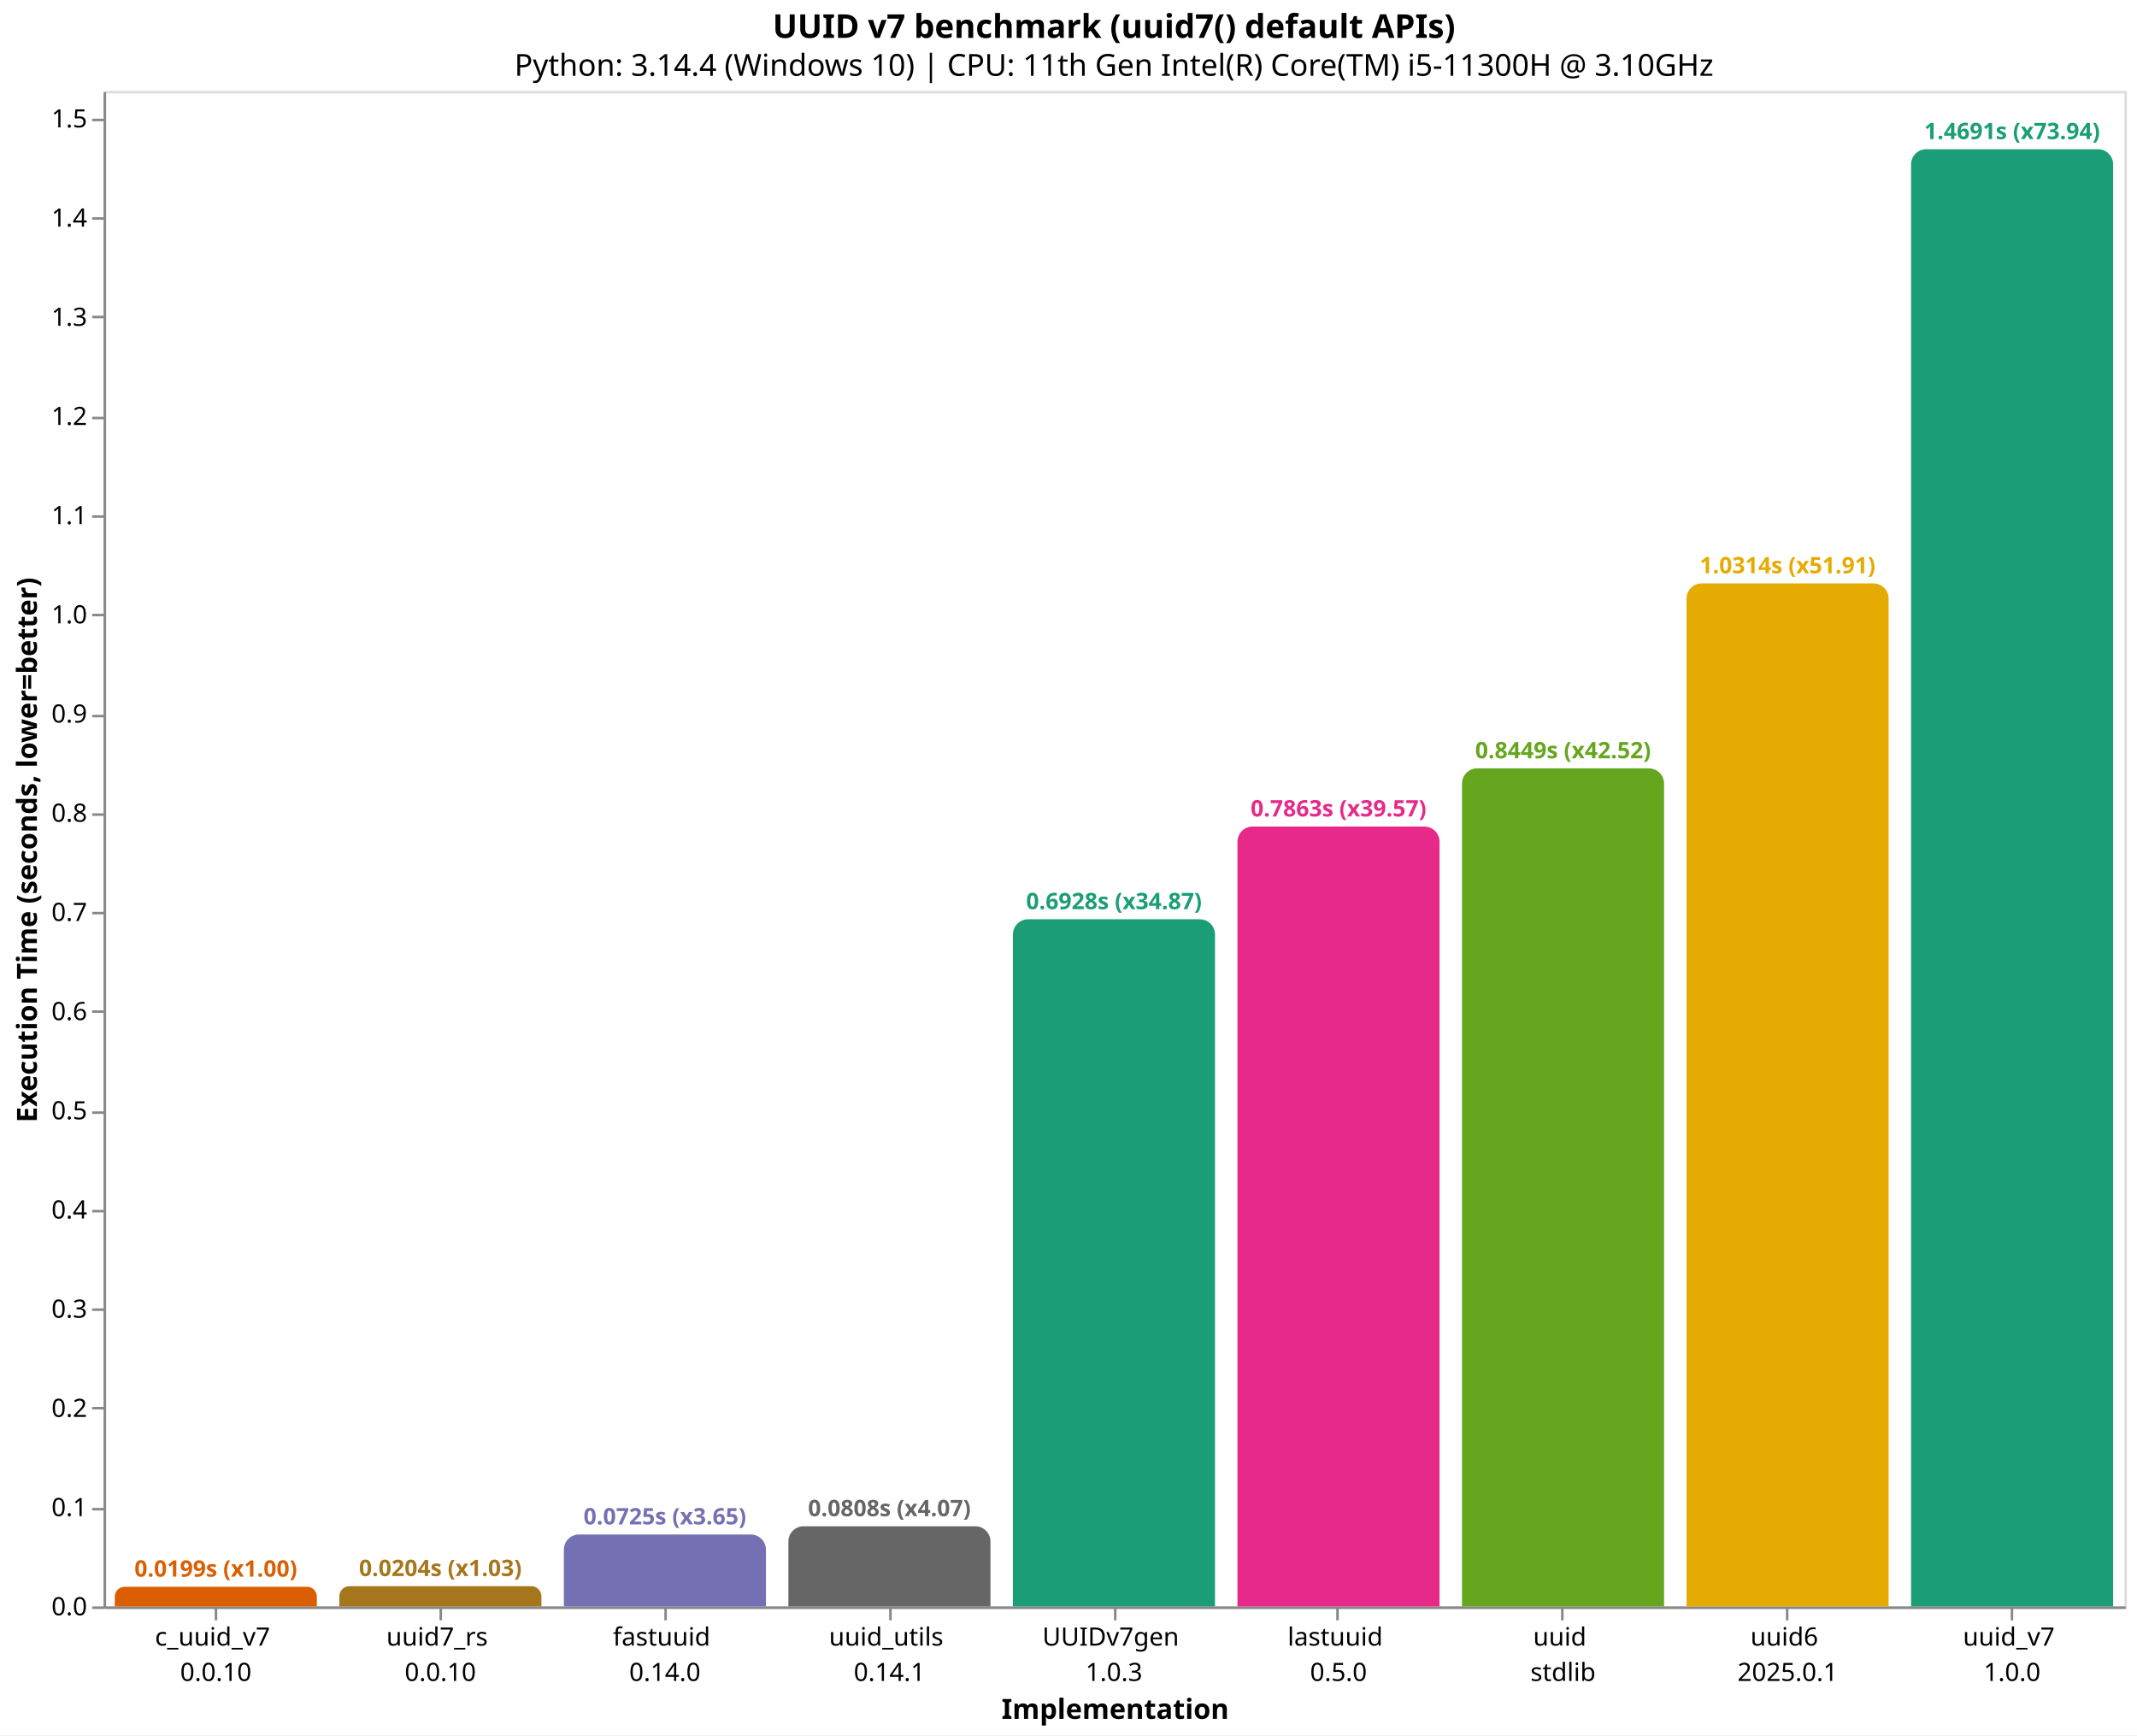
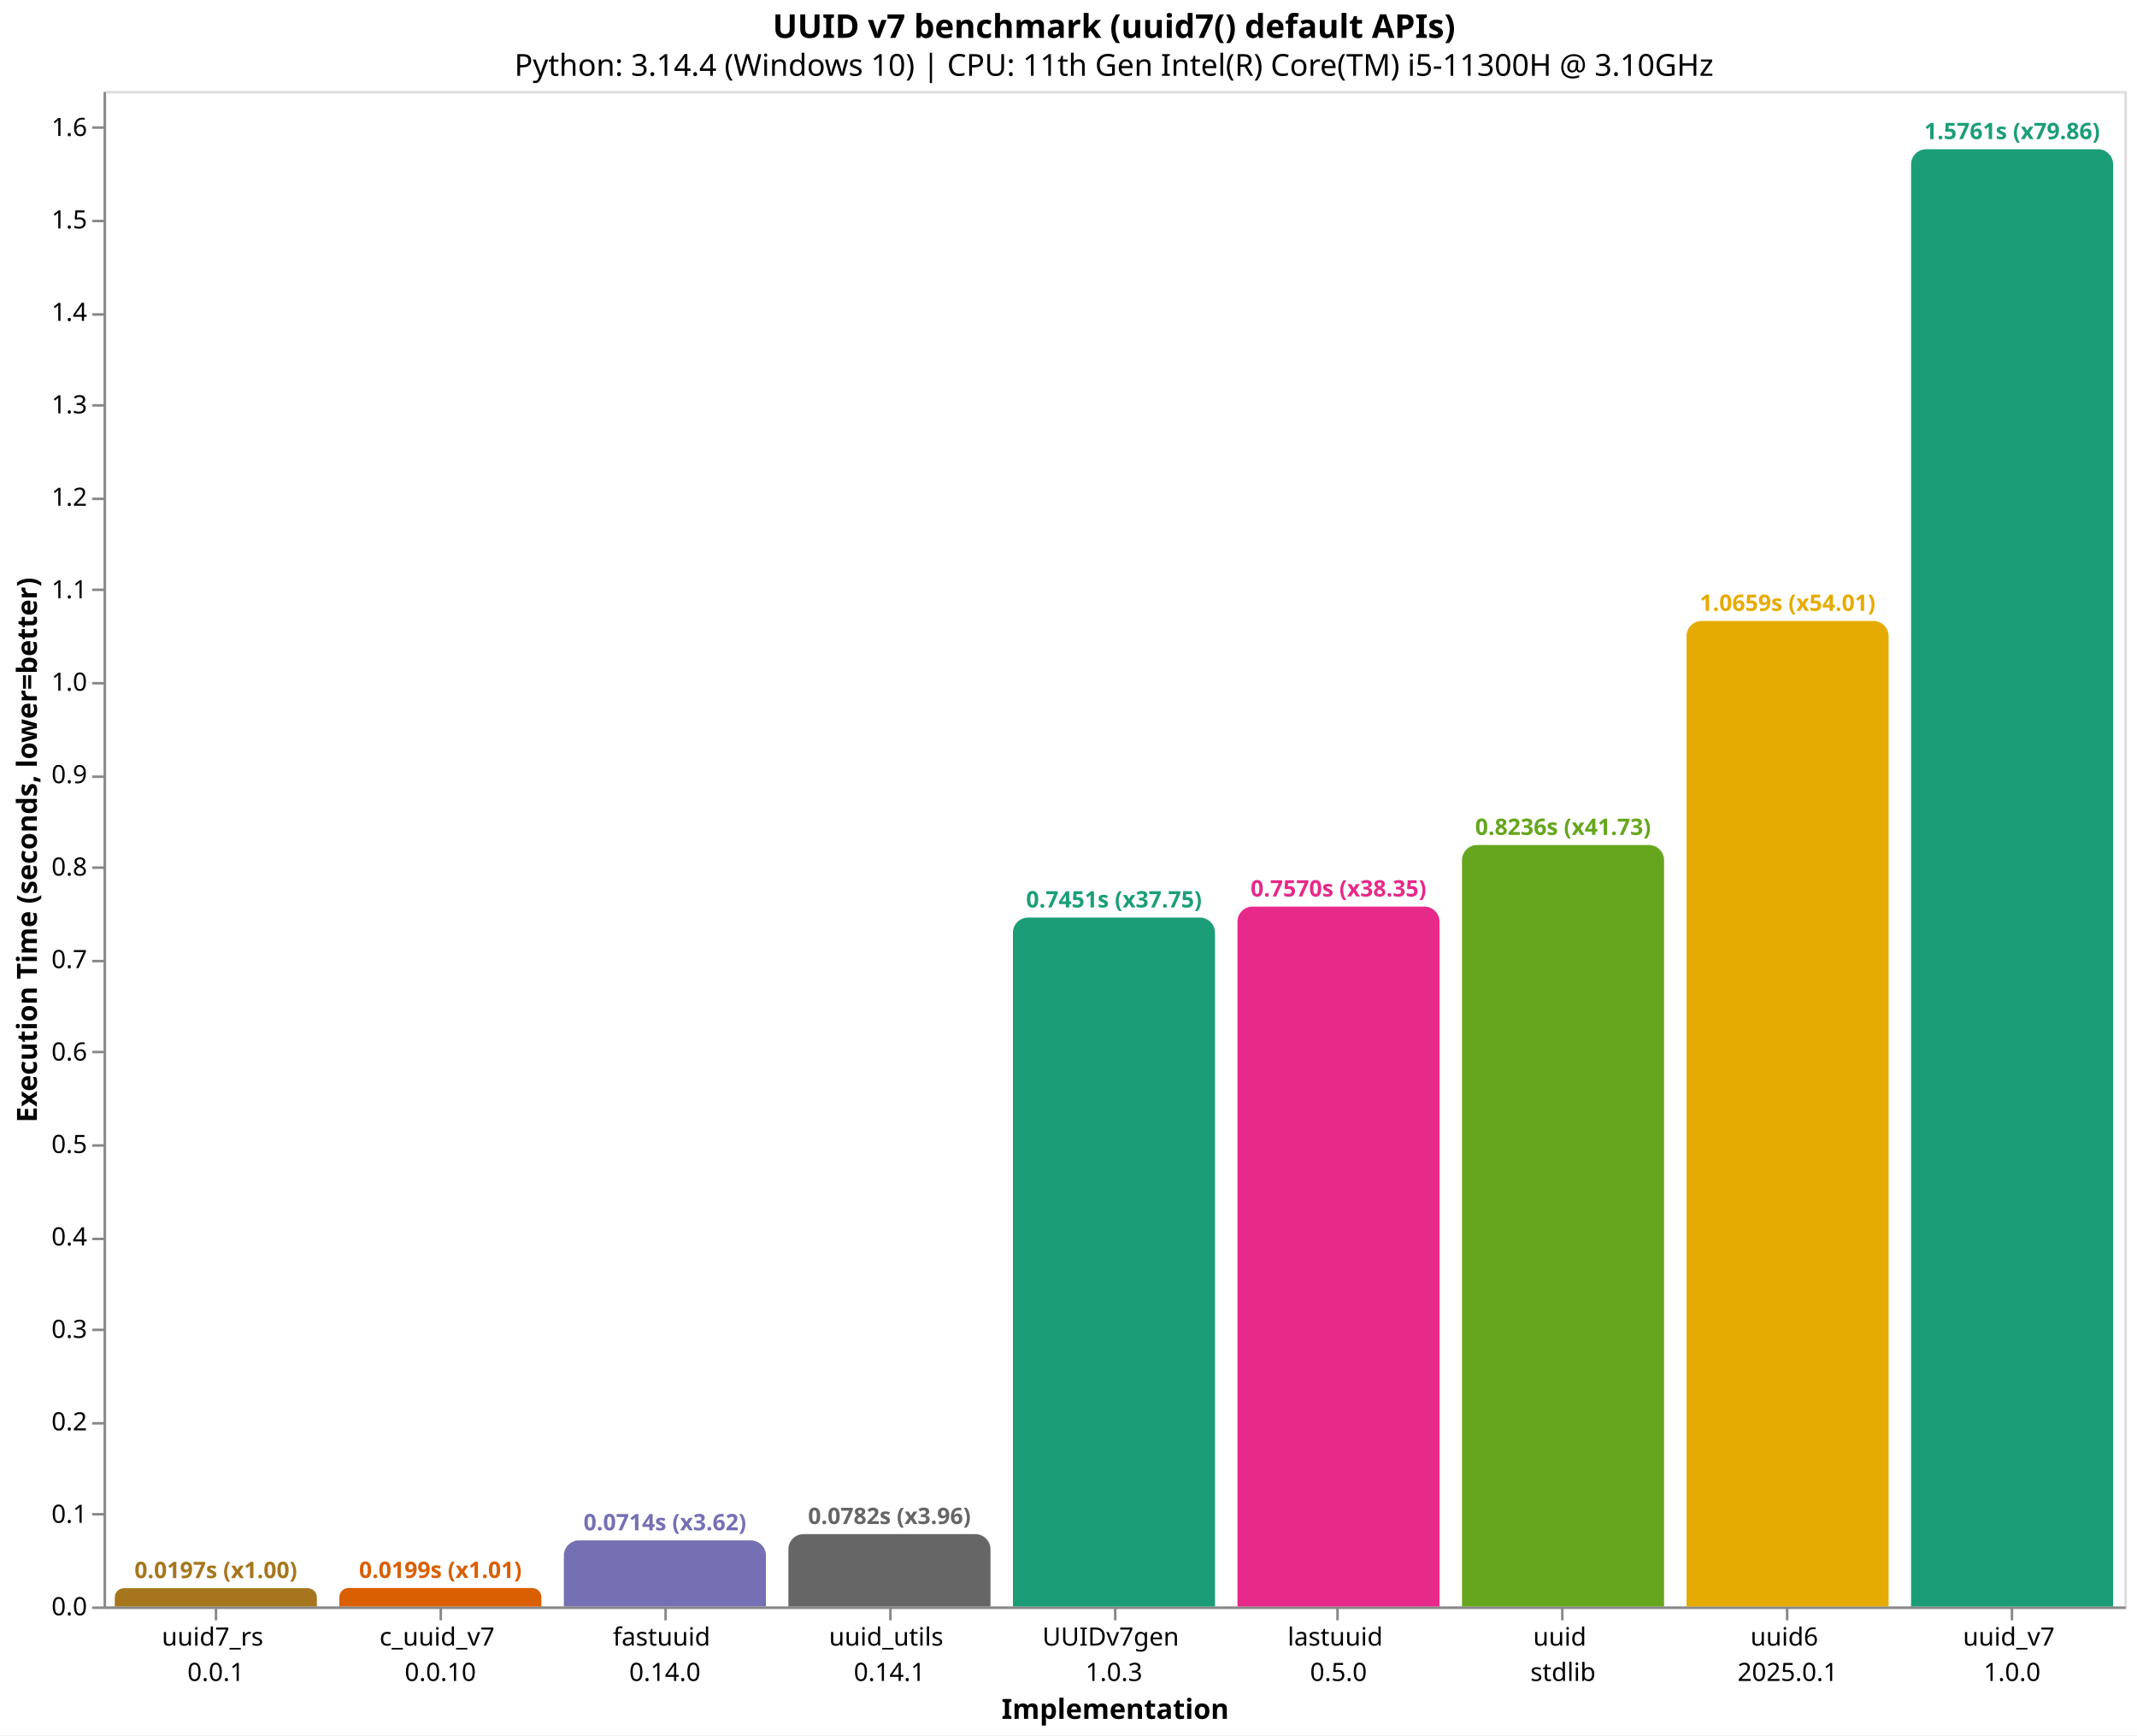
<svg xmlns="http://www.w3.org/2000/svg" version="1.1" class="marks" width="846" height="687" viewBox="0 0 846 687">
  <rect width="846" height="687" fill="white" />
  <g fill="none" stroke-miterlimit="10" transform="translate(41,36)">
    <g class="mark-group role-frame root" role="graphics-object" aria-roledescription="group mark container">
      <g transform="translate(0,0)">
        <path class="background" aria-hidden="true" d="M0.5,0.5h800v600h-800Z" stroke="#ddd" />
        <g>
-           <g class="mark-group role-axis" role="graphics-symbol" aria-roledescription="axis" aria-label="X-axis titled 'Implementation' for a discrete scale with 9 values: c_uuid_v7&#10;0.0.10, uuid7_rs&#10;0.0.10, fastuuid&#10;0.14.0, uuid_utils&#10;0.14.1, UUIDv7gen&#10;1.0.3, ending with uuid_v7&#10;1.0.0">
+           <g class="mark-group role-axis" role="graphics-symbol" aria-roledescription="axis" aria-label="X-axis titled 'Implementation' for a discrete scale with 9 values: uuid7_rs&#10;0.0.1, c_uuid_v7&#10;0.0.10, fastuuid&#10;0.14.0, uuid_utils&#10;0.14.1, UUIDv7gen&#10;1.0.3, ending with uuid_v7&#10;1.0.0">
            <g transform="translate(0.5,600.5)">
              <path class="background" aria-hidden="true" d="M0,0h0v0h0Z" pointer-events="none" />
              <g>
                <g class="mark-rule role-axis-tick" pointer-events="none">
                  <line transform="translate(44,0)" x2="0" y2="5" stroke="#888" stroke-width="1" opacity="1" />
                  <line transform="translate(133,0)" x2="0" y2="5" stroke="#888" stroke-width="1" opacity="1" />
                  <line transform="translate(222,0)" x2="0" y2="5" stroke="#888" stroke-width="1" opacity="1" />
                  <line transform="translate(311,0)" x2="0" y2="5" stroke="#888" stroke-width="1" opacity="1" />
                  <line transform="translate(400,0)" x2="0" y2="5" stroke="#888" stroke-width="1" opacity="1" />
                  <line transform="translate(488,0)" x2="0" y2="5" stroke="#888" stroke-width="1" opacity="1" />
                  <line transform="translate(577,0)" x2="0" y2="5" stroke="#888" stroke-width="1" opacity="1" />
                  <line transform="translate(666,0)" x2="0" y2="5" stroke="#888" stroke-width="1" opacity="1" />
                  <line transform="translate(755,0)" x2="0" y2="5" stroke="#888" stroke-width="1" opacity="1" />
                </g>
                <g class="mark-text role-axis-label" pointer-events="none">
                  <text text-anchor="middle" transform="translate(43.94444,15)" font-family="sans-serif" font-size="10px" fill="#000" opacity="1">
+                     <tspan>uuid7_rs</tspan>
+                     <tspan x="0" dy="14">0.0.1</tspan>
+                   </text>
+                   <text text-anchor="middle" transform="translate(132.8333,15)" font-family="sans-serif" font-size="10px" fill="#000" opacity="1">
                    <tspan>c_uuid_v7</tspan>
-                     <tspan x="0" dy="14">0.0.10</tspan>
-                   </text>
-                   <text text-anchor="middle" transform="translate(132.8333,15)" font-family="sans-serif" font-size="10px" fill="#000" opacity="1">
-                     <tspan>uuid7_rs</tspan>
                    <tspan x="0" dy="14">0.0.10</tspan>
                  </text>
                  <text text-anchor="middle" transform="translate(221.7222,15)" font-family="sans-serif" font-size="10px" fill="#000" opacity="1">
                    <tspan>fastuuid</tspan>
                    <tspan x="0" dy="14">0.14.0</tspan>
                  </text>
                  <text text-anchor="middle" transform="translate(310.6111,15)" font-family="sans-serif" font-size="10px" fill="#000" opacity="1">
                    <tspan>uuid_utils</tspan>
                    <tspan x="0" dy="14">0.14.1</tspan>
                  </text>
                  <text text-anchor="middle" transform="translate(399.5,15)" font-family="sans-serif" font-size="10px" fill="#000" opacity="1">
                    <tspan>UUIDv7gen</tspan>
                    <tspan x="0" dy="14">1.0.3</tspan>
                  </text>
                  <text text-anchor="middle" transform="translate(488.3889,15)" font-family="sans-serif" font-size="10px" fill="#000" opacity="1">
                    <tspan>lastuuid</tspan>
                    <tspan x="0" dy="14">0.5.0</tspan>
                  </text>
                  <text text-anchor="middle" transform="translate(577.2778,15)" font-family="sans-serif" font-size="10px" fill="#000" opacity="1">
                    <tspan>uuid</tspan>
                    <tspan x="0" dy="14">stdlib</tspan>
                  </text>
                  <text text-anchor="middle" transform="translate(666.1667,15)" font-family="sans-serif" font-size="10px" fill="#000" opacity="1">
                    <tspan>uuid6</tspan>
                    <tspan x="0" dy="14">2025.0.1</tspan>
                  </text>
                  <text text-anchor="middle" transform="translate(755.0556,15)" font-family="sans-serif" font-size="10px" fill="#000" opacity="1">
                    <tspan>uuid_v7</tspan>
                    <tspan x="0" dy="14">1.0.0</tspan>
                  </text>
                </g>
                <g class="mark-rule role-axis-domain" pointer-events="none">
                  <line transform="translate(0,0)" x2="800" y2="0" stroke="#888" stroke-width="1" opacity="1" />
                </g>
                <g class="mark-text role-axis-title" pointer-events="none">
                  <text text-anchor="middle" transform="translate(400,44)" font-family="sans-serif" font-size="11px" font-weight="bold" fill="#000" opacity="1">Implementation</text>
                </g>
              </g>
              <path class="foreground" aria-hidden="true" d="" pointer-events="none" display="none" />
            </g>
          </g>
-           <g class="mark-group role-axis" role="graphics-symbol" aria-roledescription="axis" aria-label="Y-axis titled 'Execution Time (seconds, lower=better)' for a linear scale with values from 0.0 to 1.5">
+           <g class="mark-group role-axis" role="graphics-symbol" aria-roledescription="axis" aria-label="Y-axis titled 'Execution Time (seconds, lower=better)' for a linear scale with values from 0.0 to 1.6">
            <g transform="translate(0.5,0.5)">
              <path class="background" aria-hidden="true" d="M0,0h0v0h0Z" pointer-events="none" />
              <g>
                <g class="mark-rule role-axis-tick" pointer-events="none">
                  <line transform="translate(0,600)" x2="-5" y2="0" stroke="#888" stroke-width="1" opacity="1" />
-                   <line transform="translate(0,561)" x2="-5" y2="0" stroke="#888" stroke-width="1" opacity="1" />
-                   <line transform="translate(0,521)" x2="-5" y2="0" stroke="#888" stroke-width="1" opacity="1" />
-                   <line transform="translate(0,482)" x2="-5" y2="0" stroke="#888" stroke-width="1" opacity="1" />
-                   <line transform="translate(0,443)" x2="-5" y2="0" stroke="#888" stroke-width="1" opacity="1" />
-                   <line transform="translate(0,404)" x2="-5" y2="0" stroke="#888" stroke-width="1" opacity="1" />
-                   <line transform="translate(0,364)" x2="-5" y2="0" stroke="#888" stroke-width="1" opacity="1" />
-                   <line transform="translate(0,325)" x2="-5" y2="0" stroke="#888" stroke-width="1" opacity="1" />
-                   <line transform="translate(0,286)" x2="-5" y2="0" stroke="#888" stroke-width="1" opacity="1" />
-                   <line transform="translate(0,247)" x2="-5" y2="0" stroke="#888" stroke-width="1" opacity="1" />
-                   <line transform="translate(0,207)" x2="-5" y2="0" stroke="#888" stroke-width="1" opacity="1" />
-                   <line transform="translate(0,168)" x2="-5" y2="0" stroke="#888" stroke-width="1" opacity="1" />
-                   <line transform="translate(0,129)" x2="-5" y2="0" stroke="#888" stroke-width="1" opacity="1" />
-                   <line transform="translate(0,89)" x2="-5" y2="0" stroke="#888" stroke-width="1" opacity="1" />
-                   <line transform="translate(0,50)" x2="-5" y2="0" stroke="#888" stroke-width="1" opacity="1" />
-                   <line transform="translate(0,11)" x2="-5" y2="0" stroke="#888" stroke-width="1" opacity="1" />
+                   <line transform="translate(0,563)" x2="-5" y2="0" stroke="#888" stroke-width="1" opacity="1" />
+                   <line transform="translate(0,527)" x2="-5" y2="0" stroke="#888" stroke-width="1" opacity="1" />
+                   <line transform="translate(0,490)" x2="-5" y2="0" stroke="#888" stroke-width="1" opacity="1" />
+                   <line transform="translate(0,454)" x2="-5" y2="0" stroke="#888" stroke-width="1" opacity="1" />
+                   <line transform="translate(0,417)" x2="-5" y2="0" stroke="#888" stroke-width="1" opacity="1" />
+                   <line transform="translate(0,380)" x2="-5" y2="0" stroke="#888" stroke-width="1" opacity="1" />
+                   <line transform="translate(0,344)" x2="-5" y2="0" stroke="#888" stroke-width="1" opacity="1" />
+                   <line transform="translate(0,307)" x2="-5" y2="0" stroke="#888" stroke-width="1" opacity="1" />
+                   <line transform="translate(0,271)" x2="-5" y2="0" stroke="#888" stroke-width="1" opacity="1" />
+                   <line transform="translate(0,234)" x2="-5" y2="0" stroke="#888" stroke-width="1" opacity="1" />
+                   <line transform="translate(0,197)" x2="-5" y2="0" stroke="#888" stroke-width="1" opacity="1" />
+                   <line transform="translate(0,161)" x2="-5" y2="0" stroke="#888" stroke-width="1" opacity="1" />
+                   <line transform="translate(0,124)" x2="-5" y2="0" stroke="#888" stroke-width="1" opacity="1" />
+                   <line transform="translate(0,88)" x2="-5" y2="0" stroke="#888" stroke-width="1" opacity="1" />
+                   <line transform="translate(0,51)" x2="-5" y2="0" stroke="#888" stroke-width="1" opacity="1" />
+                   <line transform="translate(0,14)" x2="-5" y2="0" stroke="#888" stroke-width="1" opacity="1" />
                </g>
                <g class="mark-text role-axis-label" pointer-events="none">
                  <text text-anchor="end" transform="translate(-7,603)" font-family="sans-serif" font-size="10px" fill="#000" opacity="1">0.0</text>
-                   <text text-anchor="end" transform="translate(-7,563.7298)" font-family="sans-serif" font-size="10px" fill="#000" opacity="1">0.1</text>
-                   <text text-anchor="end" transform="translate(-7,524.4596)" font-family="sans-serif" font-size="10px" fill="#000" opacity="1">0.2</text>
-                   <text text-anchor="end" transform="translate(-7,485.1894)" font-family="sans-serif" font-size="10px" fill="#000" opacity="1">0.3</text>
-                   <text text-anchor="end" transform="translate(-7,445.9192)" font-family="sans-serif" font-size="10px" fill="#000" opacity="1">0.4</text>
-                   <text text-anchor="end" transform="translate(-7,406.649)" font-family="sans-serif" font-size="10px" fill="#000" opacity="1">0.5</text>
-                   <text text-anchor="end" transform="translate(-7,367.3787)" font-family="sans-serif" font-size="10px" fill="#000" opacity="1">0.6</text>
-                   <text text-anchor="end" transform="translate(-7,328.1085)" font-family="sans-serif" font-size="10px" fill="#000" opacity="1">0.7</text>
-                   <text text-anchor="end" transform="translate(-7,288.8383)" font-family="sans-serif" font-size="10px" fill="#000" opacity="1">0.8</text>
-                   <text text-anchor="end" transform="translate(-7,249.5681)" font-family="sans-serif" font-size="10px" fill="#000" opacity="1">0.9</text>
-                   <text text-anchor="end" transform="translate(-7,210.2979)" font-family="sans-serif" font-size="10px" fill="#000" opacity="1">1.0</text>
-                   <text text-anchor="end" transform="translate(-7,171.0277)" font-family="sans-serif" font-size="10px" fill="#000" opacity="1">1.1</text>
-                   <text text-anchor="end" transform="translate(-7,131.7575)" font-family="sans-serif" font-size="10px" fill="#000" opacity="1">1.2</text>
-                   <text text-anchor="end" transform="translate(-7,92.48728)" font-family="sans-serif" font-size="10px" fill="#000" opacity="1">1.3</text>
-                   <text text-anchor="end" transform="translate(-7,53.21707)" font-family="sans-serif" font-size="10px" fill="#000" opacity="1">1.4</text>
-                   <text text-anchor="end" transform="translate(-7,13.94687)" font-family="sans-serif" font-size="10px" fill="#000" opacity="1">1.5</text>
+                   <text text-anchor="end" transform="translate(-7,566.3961)" font-family="sans-serif" font-size="10px" fill="#000" opacity="1">0.1</text>
+                   <text text-anchor="end" transform="translate(-7,529.7922)" font-family="sans-serif" font-size="10px" fill="#000" opacity="1">0.2</text>
+                   <text text-anchor="end" transform="translate(-7,493.1882)" font-family="sans-serif" font-size="10px" fill="#000" opacity="1">0.3</text>
+                   <text text-anchor="end" transform="translate(-7,456.5843)" font-family="sans-serif" font-size="10px" fill="#000" opacity="1">0.4</text>
+                   <text text-anchor="end" transform="translate(-7,419.9804)" font-family="sans-serif" font-size="10px" fill="#000" opacity="1">0.5</text>
+                   <text text-anchor="end" transform="translate(-7,383.3765)" font-family="sans-serif" font-size="10px" fill="#000" opacity="1">0.6</text>
+                   <text text-anchor="end" transform="translate(-7,346.7726)" font-family="sans-serif" font-size="10px" fill="#000" opacity="1">0.7</text>
+                   <text text-anchor="end" transform="translate(-7,310.1686)" font-family="sans-serif" font-size="10px" fill="#000" opacity="1">0.8</text>
+                   <text text-anchor="end" transform="translate(-7,273.5647)" font-family="sans-serif" font-size="10px" fill="#000" opacity="1">0.9</text>
+                   <text text-anchor="end" transform="translate(-7,236.9608)" font-family="sans-serif" font-size="10px" fill="#000" opacity="1">1.0</text>
+                   <text text-anchor="end" transform="translate(-7,200.3569)" font-family="sans-serif" font-size="10px" fill="#000" opacity="1">1.1</text>
+                   <text text-anchor="end" transform="translate(-7,163.7529)" font-family="sans-serif" font-size="10px" fill="#000" opacity="1">1.2</text>
+                   <text text-anchor="end" transform="translate(-7,127.149)" font-family="sans-serif" font-size="10px" fill="#000" opacity="1">1.3</text>
+                   <text text-anchor="end" transform="translate(-7,90.5451)" font-family="sans-serif" font-size="10px" fill="#000" opacity="1">1.4</text>
+                   <text text-anchor="end" transform="translate(-7,53.94118)" font-family="sans-serif" font-size="10px" fill="#000" opacity="1">1.5</text>
+                   <text text-anchor="end" transform="translate(-7,17.33726)" font-family="sans-serif" font-size="10px" fill="#000" opacity="1">1.6</text>
                </g>
                <g class="mark-rule role-axis-domain" pointer-events="none">
                  <line transform="translate(0,600)" x2="0" y2="-600" stroke="#888" stroke-width="1" opacity="1" />
                </g>
                <g class="mark-text role-axis-title" pointer-events="none">
                  <text text-anchor="middle" transform="translate(-24.90137,300) rotate(-90) translate(0,-2)" font-family="sans-serif" font-size="11px" font-weight="bold" fill="#000" opacity="1">Execution Time (seconds, lower=better)</text>
                </g>
              </g>
              <path class="foreground" aria-hidden="true" d="" pointer-events="none" display="none" />
            </g>
          </g>
          <g class="mark-group role-scope" role="graphics-object" aria-roledescription="group mark container">
-             <g transform="translate(4.444444,592.197)">
-               <path class="background" aria-hidden="true" d="M3.901,0L76.099,0C78.252,0,80,1.748,80,3.901L80,7.803C80,7.803,80,7.803,80,7.803L0,7.803C0,7.803,0,7.803,0,7.803L0,3.901C0,1.748,1.748,0,3.901,0Z" />
+             <g transform="translate(4.444444,592.776)">
+               <path class="background" aria-hidden="true" d="M3.612,0L76.388,0C78.382,0,80,1.618,80,3.612L80,7.224C80,7.224,80,7.224,80,7.224L0,7.224C0,7.224,0,7.224,0,7.224L0,3.612C0,1.618,1.618,0,3.612,0Z" />
              <g clip-path="url(#clip1)">
                <g class="mark-group role-scope" role="graphics-object" aria-roledescription="group mark container">
-                   <g transform="translate(0,-592.197)">
-                     <path class="background" aria-hidden="true" d="M0,0h80v0h-80Z" />
-                     <g>
-                       <g class="mark-rect role-mark layer_0_marks" role="graphics-object" aria-roledescription="rect mark container">
-                         <path aria-label="Implementation: c_uuid_v7&#10;0.0.10; Execution Time (seconds, lower=better): 0.0198698999993; implementation: c_uuid_v7; Execution Time (s): 0.0199; Slowdown: 1.00" role="graphics-symbol" aria-roledescription="bar" d="M0,592.197h80v7.803h-80Z" fill="#d95f02" />
-                       </g>
-                     </g>
-                     <path class="foreground" aria-hidden="true" d="" display="none" />
-                   </g>
-                 </g>
-               </g>
-               <path class="foreground" aria-hidden="true" d="" display="none" />
-             </g>
-             <g transform="translate(93.33333,591.9713)">
-               <path class="background" aria-hidden="true" d="M4.014,0L75.986,0C78.201,0,80,1.799,80,4.014L80,8.029C80,8.029,80,8.029,80,8.029L0,8.029C0,8.029,0,8.029,0,8.029L0,4.014C0,1.799,1.799,0,4.014,0Z" />
+                   <g transform="translate(0,-592.776)">
+                     <path class="background" aria-hidden="true" d="M0,0h80v0h-80Z" />
+                     <g>
+                       <g class="mark-rect role-mark layer_0_marks" role="graphics-object" aria-roledescription="rect mark container">
+                         <path aria-label="Implementation: uuid7_rs&#10;0.0.1; Execution Time (seconds, lower=better): 0.0197356999997; implementation: uuid7_rs; Execution Time (s): 0.0197; Slowdown: 1.00" role="graphics-symbol" aria-roledescription="bar" d="M0,592.776h80v7.224h-80Z" fill="#a6761d" />
+                       </g>
+                     </g>
+                     <path class="foreground" aria-hidden="true" d="" display="none" />
+                   </g>
+                 </g>
+               </g>
+               <path class="foreground" aria-hidden="true" d="" display="none" />
+             </g>
+             <g transform="translate(93.33333,592.7115)">
+               <path class="background" aria-hidden="true" d="M3.644,0L76.356,0C78.367,0,80,1.633,80,3.644L80,7.289C80,7.289,80,7.289,80,7.289L0,7.289C0,7.289,0,7.289,0,7.289L0,3.644C0,1.633,1.633,0,3.644,0Z" />
              <g clip-path="url(#clip2)">
                <g class="mark-group role-scope" role="graphics-object" aria-roledescription="group mark container">
-                   <g transform="translate(0,-591.9713)">
-                     <path class="background" aria-hidden="true" d="M0,0h80v0h-80Z" />
-                     <g>
-                       <g class="mark-rect role-mark layer_0_marks" role="graphics-object" aria-roledescription="rect mark container">
-                         <path aria-label="Implementation: uuid7_rs&#10;0.0.10; Execution Time (seconds, lower=better): 0.0204448000004; implementation: uuid7_rs; Execution Time (s): 0.0204; Slowdown: 1.03" role="graphics-symbol" aria-roledescription="bar" d="M0,591.971h80v8.029h-80Z" fill="#a6761d" />
-                       </g>
-                     </g>
-                     <path class="foreground" aria-hidden="true" d="" display="none" />
-                   </g>
-                 </g>
-               </g>
-               <path class="foreground" aria-hidden="true" d="" display="none" />
-             </g>
-             <g transform="translate(182.2222,571.5137)">
-               <path class="background" aria-hidden="true" d="M6,0L74,0C77.311,0,80,2.689,80,6L80,28.486C80,28.486,80,28.486,80,28.486L0,28.486C0,28.486,0,28.486,0,28.486L0,6C0,2.689,2.689,0,6,0Z" />
+                   <g transform="translate(0,-592.7115)">
+                     <path class="background" aria-hidden="true" d="M0,0h80v0h-80Z" />
+                     <g>
+                       <g class="mark-rect role-mark layer_0_marks" role="graphics-object" aria-roledescription="rect mark container">
+                         <path aria-label="Implementation: c_uuid_v7&#10;0.0.10; Execution Time (seconds, lower=better): 0.019911899999; implementation: c_uuid_v7; Execution Time (s): 0.0199; Slowdown: 1.01" role="graphics-symbol" aria-roledescription="bar" d="M0,592.711h80v7.289h-80Z" fill="#d95f02" />
+                       </g>
+                     </g>
+                     <path class="foreground" aria-hidden="true" d="" display="none" />
+                   </g>
+                 </g>
+               </g>
+               <path class="foreground" aria-hidden="true" d="" display="none" />
+             </g>
+             <g transform="translate(182.2222,573.8494)">
+               <path class="background" aria-hidden="true" d="M6,0L74,0C77.311,0,80,2.689,80,6L80,26.151C80,26.151,80,26.151,80,26.151L0,26.151C0,26.151,0,26.151,0,26.151L0,6C0,2.689,2.689,0,6,0Z" />
              <g clip-path="url(#clip3)">
                <g class="mark-group role-scope" role="graphics-object" aria-roledescription="group mark container">
-                   <g transform="translate(0,-571.5137)">
-                     <path class="background" aria-hidden="true" d="M0,0h80v0h-80Z" />
-                     <g>
-                       <g class="mark-rect role-mark layer_0_marks" role="graphics-object" aria-roledescription="rect mark container">
-                         <path aria-label="Implementation: fastuuid&#10;0.14.0; Execution Time (seconds, lower=better): 0.0725392000022; implementation: fastuuid; Execution Time (s): 0.0725; Slowdown: 3.65" role="graphics-symbol" aria-roledescription="bar" d="M0,571.514h80v28.486h-80Z" fill="#7570b3" />
-                       </g>
-                     </g>
-                     <path class="foreground" aria-hidden="true" d="" display="none" />
-                   </g>
-                 </g>
-               </g>
-               <path class="foreground" aria-hidden="true" d="" display="none" />
-             </g>
-             <g transform="translate(271.1111,568.2628)">
-               <path class="background" aria-hidden="true" d="M6,0L74,0C77.311,0,80,2.689,80,6L80,31.737C80,31.737,80,31.737,80,31.737L0,31.737C0,31.737,0,31.737,0,31.737L0,6C0,2.689,2.689,0,6,0Z" />
+                   <g transform="translate(0,-573.8494)">
+                     <path class="background" aria-hidden="true" d="M0,0h80v0h-80Z" />
+                     <g>
+                       <g class="mark-rect role-mark layer_0_marks" role="graphics-object" aria-roledescription="rect mark container">
+                         <path aria-label="Implementation: fastuuid&#10;0.14.0; Execution Time (seconds, lower=better): 0.0714420999975; implementation: fastuuid; Execution Time (s): 0.0714; Slowdown: 3.62" role="graphics-symbol" aria-roledescription="bar" d="M0,573.849h80v26.151h-80Z" fill="#7570b3" />
+                       </g>
+                     </g>
+                     <path class="foreground" aria-hidden="true" d="" display="none" />
+                   </g>
+                 </g>
+               </g>
+               <path class="foreground" aria-hidden="true" d="" display="none" />
+             </g>
+             <g transform="translate(271.1111,571.3649)">
+               <path class="background" aria-hidden="true" d="M6,0L74,0C77.311,0,80,2.689,80,6L80,28.635C80,28.635,80,28.635,80,28.635L0,28.635C0,28.635,0,28.635,0,28.635L0,6C0,2.689,2.689,0,6,0Z" />
              <g clip-path="url(#clip4)">
                <g class="mark-group role-scope" role="graphics-object" aria-roledescription="group mark container">
-                   <g transform="translate(0,-568.2628)">
-                     <path class="background" aria-hidden="true" d="M0,0h80v0h-80Z" />
-                     <g>
-                       <g class="mark-rect role-mark layer_0_marks" role="graphics-object" aria-roledescription="rect mark container">
-                         <path aria-label="Implementation: uuid_utils&#10;0.14.1; Execution Time (seconds, lower=better): 0.0808174000013; implementation: uuid_utils; Execution Time (s): 0.0808; Slowdown: 4.07" role="graphics-symbol" aria-roledescription="bar" d="M0,568.263h80v31.737h-80Z" fill="#666666" />
-                       </g>
-                     </g>
-                     <path class="foreground" aria-hidden="true" d="" display="none" />
-                   </g>
-                 </g>
-               </g>
-               <path class="foreground" aria-hidden="true" d="" display="none" />
-             </g>
-             <g transform="translate(360,327.9469)">
-               <path class="background" aria-hidden="true" d="M6,0L74,0C77.311,0,80,2.689,80,6L80,272.053C80,272.053,80,272.053,80,272.053L0,272.053C0,272.053,0,272.053,0,272.053L0,6C0,2.689,2.689,0,6,0Z" />
+                   <g transform="translate(0,-571.3649)">
+                     <path class="background" aria-hidden="true" d="M0,0h80v0h-80Z" />
+                     <g>
+                       <g class="mark-rect role-mark layer_0_marks" role="graphics-object" aria-roledescription="rect mark container">
+                         <path aria-label="Implementation: uuid_utils&#10;0.14.1; Execution Time (seconds, lower=better): 0.0782297000005; implementation: uuid_utils; Execution Time (s): 0.0782; Slowdown: 3.96" role="graphics-symbol" aria-roledescription="bar" d="M0,571.365h80v28.635h-80Z" fill="#666666" />
+                       </g>
+                     </g>
+                     <path class="foreground" aria-hidden="true" d="" display="none" />
+                   </g>
+                 </g>
+               </g>
+               <path class="foreground" aria-hidden="true" d="" display="none" />
+             </g>
+             <g transform="translate(360,327.2611)">
+               <path class="background" aria-hidden="true" d="M6,0L74,0C77.311,0,80,2.689,80,6L80,272.739C80,272.739,80,272.739,80,272.739L0,272.739C0,272.739,0,272.739,0,272.739L0,6C0,2.689,2.689,0,6,0Z" />
              <g clip-path="url(#clip5)">
                <g class="mark-group role-scope" role="graphics-object" aria-roledescription="group mark container">
-                   <g transform="translate(0,-327.9469)">
-                     <path class="background" aria-hidden="true" d="M0,0h80v0h-80Z" />
-                     <g>
-                       <g class="mark-rect role-mark layer_0_marks" role="graphics-object" aria-roledescription="rect mark container">
-                         <path aria-label="Implementation: UUIDv7gen&#10;1.0.3; Execution Time (seconds, lower=better): 0.6927722; implementation: UUIDv7gen; Execution Time (s): 0.6928; Slowdown: 34.87" role="graphics-symbol" aria-roledescription="bar" d="M0,327.947h80v272.053h-80Z" fill="#1b9e77" />
-                       </g>
-                     </g>
-                     <path class="foreground" aria-hidden="true" d="" display="none" />
-                   </g>
-                 </g>
-               </g>
-               <path class="foreground" aria-hidden="true" d="" display="none" />
-             </g>
-             <g transform="translate(448.8889,291.2344)">
-               <path class="background" aria-hidden="true" d="M6,0L74,0C77.311,0,80,2.689,80,6L80,308.766C80,308.766,80,308.766,80,308.766L0,308.766C0,308.766,0,308.766,0,308.766L0,6C0,2.689,2.689,0,6,0Z" />
+                   <g transform="translate(0,-327.2611)">
+                     <path class="background" aria-hidden="true" d="M0,0h80v0h-80Z" />
+                     <g>
+                       <g class="mark-rect role-mark layer_0_marks" role="graphics-object" aria-roledescription="rect mark container">
+                         <path aria-label="Implementation: UUIDv7gen&#10;1.0.3; Execution Time (seconds, lower=better): 0.745108300001; implementation: UUIDv7gen; Execution Time (s): 0.7451; Slowdown: 37.75" role="graphics-symbol" aria-roledescription="bar" d="M0,327.261h80v272.739h-80Z" fill="#1b9e77" />
+                       </g>
+                     </g>
+                     <path class="foreground" aria-hidden="true" d="" display="none" />
+                   </g>
+                 </g>
+               </g>
+               <path class="foreground" aria-hidden="true" d="" display="none" />
+             </g>
+             <g transform="translate(448.8889,322.9224)">
+               <path class="background" aria-hidden="true" d="M6,0L74,0C77.311,0,80,2.689,80,6L80,277.078C80,277.078,80,277.078,80,277.078L0,277.078C0,277.078,0,277.078,0,277.078L0,6C0,2.689,2.689,0,6,0Z" />
              <g clip-path="url(#clip6)">
                <g class="mark-group role-scope" role="graphics-object" aria-roledescription="group mark container">
-                   <g transform="translate(0,-291.2344)">
-                     <path class="background" aria-hidden="true" d="M0,0h80v0h-80Z" />
-                     <g>
-                       <g class="mark-rect role-mark layer_0_marks" role="graphics-object" aria-roledescription="rect mark container">
-                         <path aria-label="Implementation: lastuuid&#10;0.5.0; Execution Time (seconds, lower=better): 0.786259200002; implementation: lastuuid; Execution Time (s): 0.7863; Slowdown: 39.57" role="graphics-symbol" aria-roledescription="bar" d="M0,291.234h80v308.766h-80Z" fill="#e7298a" />
-                       </g>
-                     </g>
-                     <path class="foreground" aria-hidden="true" d="" display="none" />
-                   </g>
-                 </g>
-               </g>
-               <path class="foreground" aria-hidden="true" d="" display="none" />
-             </g>
-             <g transform="translate(537.7778,268.2049)">
-               <path class="background" aria-hidden="true" d="M6,0L74,0C77.311,0,80,2.689,80,6L80,331.795C80,331.795,80,331.795,80,331.795L0,331.795C0,331.795,0,331.795,0,331.795L0,6C0,2.689,2.689,0,6,0Z" />
+                   <g transform="translate(0,-322.9224)">
+                     <path class="background" aria-hidden="true" d="M0,0h80v0h-80Z" />
+                     <g>
+                       <g class="mark-rect role-mark layer_0_marks" role="graphics-object" aria-roledescription="rect mark container">
+                         <path aria-label="Implementation: lastuuid&#10;0.5.0; Execution Time (seconds, lower=better): 0.756961499999; implementation: lastuuid; Execution Time (s): 0.7570; Slowdown: 38.35" role="graphics-symbol" aria-roledescription="bar" d="M0,322.922h80v277.078h-80Z" fill="#e7298a" />
+                       </g>
+                     </g>
+                     <path class="foreground" aria-hidden="true" d="" display="none" />
+                   </g>
+                 </g>
+               </g>
+               <path class="foreground" aria-hidden="true" d="" display="none" />
+             </g>
+             <g transform="translate(537.7778,298.5444)">
+               <path class="background" aria-hidden="true" d="M6,0L74,0C77.311,0,80,2.689,80,6L80,301.456C80,301.456,80,301.456,80,301.456L0,301.456C0,301.456,0,301.456,0,301.456L0,6C0,2.689,2.689,0,6,0Z" />
              <g clip-path="url(#clip7)">
                <g class="mark-group role-scope" role="graphics-object" aria-roledescription="group mark container">
-                   <g transform="translate(0,-268.2049)">
-                     <path class="background" aria-hidden="true" d="M0,0h80v0h-80Z" />
-                     <g>
-                       <g class="mark-rect role-mark layer_0_marks" role="graphics-object" aria-roledescription="rect mark container">
-                         <path aria-label="Implementation: uuid&#10;stdlib; Execution Time (seconds, lower=better): 0.8449029; implementation: uuid; Execution Time (s): 0.8449; Slowdown: 42.52" role="graphics-symbol" aria-roledescription="bar" d="M0,268.205h80v331.795h-80Z" fill="#66a61e" />
-                       </g>
-                     </g>
-                     <path class="foreground" aria-hidden="true" d="" display="none" />
-                   </g>
-                 </g>
-               </g>
-               <path class="foreground" aria-hidden="true" d="" display="none" />
-             </g>
-             <g transform="translate(626.6667,194.9744)">
-               <path class="background" aria-hidden="true" d="M6,0L74,0C77.311,0,80,2.689,80,6L80,405.026C80,405.026,80,405.026,80,405.026L0,405.026C0,405.026,0,405.026,0,405.026L0,6C0,2.689,2.689,0,6,0Z" />
+                   <g transform="translate(0,-298.5444)">
+                     <path class="background" aria-hidden="true" d="M0,0h80v0h-80Z" />
+                     <g>
+                       <g class="mark-rect role-mark layer_0_marks" role="graphics-object" aria-roledescription="rect mark container">
+                         <path aria-label="Implementation: uuid&#10;stdlib; Execution Time (seconds, lower=better): 0.823560999997; implementation: uuid; Execution Time (s): 0.8236; Slowdown: 41.73" role="graphics-symbol" aria-roledescription="bar" d="M0,298.544h80v301.456h-80Z" fill="#66a61e" />
+                       </g>
+                     </g>
+                     <path class="foreground" aria-hidden="true" d="" display="none" />
+                   </g>
+                 </g>
+               </g>
+               <path class="foreground" aria-hidden="true" d="" display="none" />
+             </g>
+             <g transform="translate(626.6667,209.8403)">
+               <path class="background" aria-hidden="true" d="M6,0L74,0C77.311,0,80,2.689,80,6L80,390.16C80,390.16,80,390.16,80,390.16L0,390.16C0,390.16,0,390.16,0,390.16L0,6C0,2.689,2.689,0,6,0Z" />
              <g clip-path="url(#clip8)">
                <g class="mark-group role-scope" role="graphics-object" aria-roledescription="group mark container">
-                   <g transform="translate(0,-194.9744)">
-                     <path class="background" aria-hidden="true" d="M0,0h80v0h-80Z" />
-                     <g>
-                       <g class="mark-rect role-mark layer_0_marks" role="graphics-object" aria-roledescription="rect mark container">
-                         <path aria-label="Implementation: uuid6&#10;2025.0.1; Execution Time (seconds, lower=better): 1.0313814; implementation: uuid6; Execution Time (s): 1.0314; Slowdown: 51.91" role="graphics-symbol" aria-roledescription="bar" d="M0,194.974h80v405.026h-80Z" fill="#e6ab02" />
+                   <g transform="translate(0,-209.8403)">
+                     <path class="background" aria-hidden="true" d="M0,0h80v0h-80Z" />
+                     <g>
+                       <g class="mark-rect role-mark layer_0_marks" role="graphics-object" aria-roledescription="rect mark container">
+                         <path aria-label="Implementation: uuid6&#10;2025.0.1; Execution Time (seconds, lower=better): 1.0658958; implementation: uuid6; Execution Time (s): 1.0659; Slowdown: 54.01" role="graphics-symbol" aria-roledescription="bar" d="M0,209.84h80v390.16h-80Z" fill="#e6ab02" />
                      </g>
                    </g>
                    <path class="foreground" aria-hidden="true" d="" display="none" />
                  </g>
                </g>
              </g>
              <path class="foreground" aria-hidden="true" d="" display="none" />
            </g>
            <g transform="translate(715.5556,23.07692)">
              <path class="background" aria-hidden="true" d="M6,0L74,0C77.311,0,80,2.689,80,6L80,576.923C80,576.923,80,576.923,80,576.923L0,576.923C0,576.923,0,576.923,0,576.923L0,6C0,2.689,2.689,0,6,0Z" />
              <g clip-path="url(#clip9)">
                <g class="mark-group role-scope" role="graphics-object" aria-roledescription="group mark container">
                  <g transform="translate(0,-23.07692)">
                    <path class="background" aria-hidden="true" d="M0,0h80v0h-80Z" />
                    <g>
                      <g class="mark-rect role-mark layer_0_marks" role="graphics-object" aria-roledescription="rect mark container">
-                         <path aria-label="Implementation: uuid_v7&#10;1.0.0; Execution Time (seconds, lower=better): 1.4691113; implementation: uuid_v7; Execution Time (s): 1.4691; Slowdown: 73.94" role="graphics-symbol" aria-roledescription="bar" d="M0,23.077h80v576.923h-80Z" fill="#1b9e77" />
+                         <path aria-label="Implementation: uuid_v7&#10;1.0.0; Execution Time (seconds, lower=better): 1.5761237; implementation: uuid_v7; Execution Time (s): 1.5761; Slowdown: 79.86" role="graphics-symbol" aria-roledescription="bar" d="M0,23.077h80v576.923h-80Z" fill="#1b9e77" />
                      </g>
                    </g>
                    <path class="foreground" aria-hidden="true" d="" display="none" />
                  </g>
                </g>
              </g>
              <path class="foreground" aria-hidden="true" d="" display="none" />
            </g>
          </g>
          <g class="mark-text role-mark layer_1_marks" role="graphics-object" aria-roledescription="text mark container">
-             <text aria-label="Implementation: c_uuid_v7&#10;0.0.10; Execution Time (seconds, lower=better): 0.0198698999993; implementation: c_uuid_v7; label: 0.0199s (x1.00); Execution Time (s): 0.0199; Slowdown: 1.00" role="graphics-symbol" aria-roledescription="text mark" text-anchor="middle" transform="translate(44.44444,588.197)" font-family="sans-serif" font-size="9px" font-weight="bold" fill="#d95f02">0.0199s (x1.00)</text>
-             <text aria-label="Implementation: uuid7_rs&#10;0.0.10; Execution Time (seconds, lower=better): 0.0204448000004; implementation: uuid7_rs; label: 0.0204s (x1.03); Execution Time (s): 0.0204; Slowdown: 1.03" role="graphics-symbol" aria-roledescription="text mark" text-anchor="middle" transform="translate(133.3333,587.9713)" font-family="sans-serif" font-size="9px" font-weight="bold" fill="#a6761d">0.0204s (x1.03)</text>
-             <text aria-label="Implementation: fastuuid&#10;0.14.0; Execution Time (seconds, lower=better): 0.0725392000022; implementation: fastuuid; label: 0.0725s (x3.65); Execution Time (s): 0.0725; Slowdown: 3.65" role="graphics-symbol" aria-roledescription="text mark" text-anchor="middle" transform="translate(222.2222,567.5137)" font-family="sans-serif" font-size="9px" font-weight="bold" fill="#7570b3">0.0725s (x3.65)</text>
-             <text aria-label="Implementation: uuid_utils&#10;0.14.1; Execution Time (seconds, lower=better): 0.0808174000013; implementation: uuid_utils; label: 0.0808s (x4.07); Execution Time (s): 0.0808; Slowdown: 4.07" role="graphics-symbol" aria-roledescription="text mark" text-anchor="middle" transform="translate(311.1111,564.2628)" font-family="sans-serif" font-size="9px" font-weight="bold" fill="#666666">0.0808s (x4.07)</text>
-             <text aria-label="Implementation: UUIDv7gen&#10;1.0.3; Execution Time (seconds, lower=better): 0.6927722; implementation: UUIDv7gen; label: 0.6928s (x34.87); Execution Time (s): 0.6928; Slowdown: 34.87" role="graphics-symbol" aria-roledescription="text mark" text-anchor="middle" transform="translate(400,323.9469)" font-family="sans-serif" font-size="9px" font-weight="bold" fill="#1b9e77">0.6928s (x34.87)</text>
-             <text aria-label="Implementation: lastuuid&#10;0.5.0; Execution Time (seconds, lower=better): 0.786259200002; implementation: lastuuid; label: 0.7863s (x39.57); Execution Time (s): 0.7863; Slowdown: 39.57" role="graphics-symbol" aria-roledescription="text mark" text-anchor="middle" transform="translate(488.8889,287.2344)" font-family="sans-serif" font-size="9px" font-weight="bold" fill="#e7298a">0.7863s (x39.57)</text>
-             <text aria-label="Implementation: uuid&#10;stdlib; Execution Time (seconds, lower=better): 0.8449029; implementation: uuid; label: 0.8449s (x42.52); Execution Time (s): 0.8449; Slowdown: 42.52" role="graphics-symbol" aria-roledescription="text mark" text-anchor="middle" transform="translate(577.7778,264.2049)" font-family="sans-serif" font-size="9px" font-weight="bold" fill="#66a61e">0.8449s (x42.52)</text>
-             <text aria-label="Implementation: uuid6&#10;2025.0.1; Execution Time (seconds, lower=better): 1.0313814; implementation: uuid6; label: 1.0314s (x51.91); Execution Time (s): 1.0314; Slowdown: 51.91" role="graphics-symbol" aria-roledescription="text mark" text-anchor="middle" transform="translate(666.6667,190.9744)" font-family="sans-serif" font-size="9px" font-weight="bold" fill="#e6ab02">1.0314s (x51.91)</text>
-             <text aria-label="Implementation: uuid_v7&#10;1.0.0; Execution Time (seconds, lower=better): 1.4691113; implementation: uuid_v7; label: 1.4691s (x73.94); Execution Time (s): 1.4691; Slowdown: 73.94" role="graphics-symbol" aria-roledescription="text mark" text-anchor="middle" transform="translate(755.5556,19.07692)" font-family="sans-serif" font-size="9px" font-weight="bold" fill="#1b9e77">1.4691s (x73.94)</text>
+             <text aria-label="Implementation: uuid7_rs&#10;0.0.1; Execution Time (seconds, lower=better): 0.0197356999997; implementation: uuid7_rs; label: 0.0197s (x1.00); Execution Time (s): 0.0197; Slowdown: 1.00" role="graphics-symbol" aria-roledescription="text mark" text-anchor="middle" transform="translate(44.44444,588.776)" font-family="sans-serif" font-size="9px" font-weight="bold" fill="#a6761d">0.0197s (x1.00)</text>
+             <text aria-label="Implementation: c_uuid_v7&#10;0.0.10; Execution Time (seconds, lower=better): 0.019911899999; implementation: c_uuid_v7; label: 0.0199s (x1.01); Execution Time (s): 0.0199; Slowdown: 1.01" role="graphics-symbol" aria-roledescription="text mark" text-anchor="middle" transform="translate(133.3333,588.7115)" font-family="sans-serif" font-size="9px" font-weight="bold" fill="#d95f02">0.0199s (x1.01)</text>
+             <text aria-label="Implementation: fastuuid&#10;0.14.0; Execution Time (seconds, lower=better): 0.0714420999975; implementation: fastuuid; label: 0.0714s (x3.62); Execution Time (s): 0.0714; Slowdown: 3.62" role="graphics-symbol" aria-roledescription="text mark" text-anchor="middle" transform="translate(222.2222,569.8494)" font-family="sans-serif" font-size="9px" font-weight="bold" fill="#7570b3">0.0714s (x3.62)</text>
+             <text aria-label="Implementation: uuid_utils&#10;0.14.1; Execution Time (seconds, lower=better): 0.0782297000005; implementation: uuid_utils; label: 0.0782s (x3.96); Execution Time (s): 0.0782; Slowdown: 3.96" role="graphics-symbol" aria-roledescription="text mark" text-anchor="middle" transform="translate(311.1111,567.3649)" font-family="sans-serif" font-size="9px" font-weight="bold" fill="#666666">0.0782s (x3.96)</text>
+             <text aria-label="Implementation: UUIDv7gen&#10;1.0.3; Execution Time (seconds, lower=better): 0.745108300001; implementation: UUIDv7gen; label: 0.7451s (x37.75); Execution Time (s): 0.7451; Slowdown: 37.75" role="graphics-symbol" aria-roledescription="text mark" text-anchor="middle" transform="translate(400,323.2611)" font-family="sans-serif" font-size="9px" font-weight="bold" fill="#1b9e77">0.7451s (x37.75)</text>
+             <text aria-label="Implementation: lastuuid&#10;0.5.0; Execution Time (seconds, lower=better): 0.756961499999; implementation: lastuuid; label: 0.7570s (x38.35); Execution Time (s): 0.7570; Slowdown: 38.35" role="graphics-symbol" aria-roledescription="text mark" text-anchor="middle" transform="translate(488.8889,318.9224)" font-family="sans-serif" font-size="9px" font-weight="bold" fill="#e7298a">0.7570s (x38.35)</text>
+             <text aria-label="Implementation: uuid&#10;stdlib; Execution Time (seconds, lower=better): 0.823560999997; implementation: uuid; label: 0.8236s (x41.73); Execution Time (s): 0.8236; Slowdown: 41.73" role="graphics-symbol" aria-roledescription="text mark" text-anchor="middle" transform="translate(577.7778,294.5444)" font-family="sans-serif" font-size="9px" font-weight="bold" fill="#66a61e">0.8236s (x41.73)</text>
+             <text aria-label="Implementation: uuid6&#10;2025.0.1; Execution Time (seconds, lower=better): 1.0658958; implementation: uuid6; label: 1.0659s (x54.01); Execution Time (s): 1.0659; Slowdown: 54.01" role="graphics-symbol" aria-roledescription="text mark" text-anchor="middle" transform="translate(666.6667,205.8403)" font-family="sans-serif" font-size="9px" font-weight="bold" fill="#e6ab02">1.0659s (x54.01)</text>
+             <text aria-label="Implementation: uuid_v7&#10;1.0.0; Execution Time (seconds, lower=better): 1.5761237; implementation: uuid_v7; label: 1.5761s (x79.86); Execution Time (s): 1.5761; Slowdown: 79.86" role="graphics-symbol" aria-roledescription="text mark" text-anchor="middle" transform="translate(755.5556,19.07692)" font-family="sans-serif" font-size="9px" font-weight="bold" fill="#1b9e77">1.5761s (x79.86)</text>
          </g>
          <g class="mark-group role-title">
            <g transform="translate(400,-31)">
              <path class="background" aria-hidden="true" d="M0,0h0v0h0Z" pointer-events="none" />
              <g>
                <g class="mark-text role-title-text" role="graphics-symbol" aria-roledescription="title" aria-label="Title text 'UUID v7 benchmark (uuid7() default APIs)'" pointer-events="none">
                  <text text-anchor="middle" transform="translate(0,10)" font-family="sans-serif" font-size="13px" font-weight="bold" fill="#000" opacity="1">UUID v7 benchmark (uuid7() default APIs)</text>
                </g>
                <g class="mark-text role-title-subtitle" role="graphics-symbol" aria-roledescription="subtitle" aria-label="Subtitle text 'Python: 3.14.4 (Windows 10) | CPU: 11th Gen Intel(R) Core(TM) i5-11300H @ 3.10GHz'" pointer-events="none">
                  <text text-anchor="middle" transform="translate(0,25)" font-family="sans-serif" font-size="12px" fill="#000" opacity="1">Python: 3.14.4 (Windows 10) | CPU: 11th Gen Intel(R) Core(TM) i5-11300H @ 3.10GHz</text>
                </g>
              </g>
              <path class="foreground" aria-hidden="true" d="" pointer-events="none" display="none" />
            </g>
          </g>
        </g>
        <path class="foreground" aria-hidden="true" d="" display="none" />
      </g>
    </g>
  </g>
  <defs>
    <clipPath id="clip1">
-       <path d="M3.901,0L76.099,0C78.252,0,80,1.748,80,3.901L80,7.803C80,7.803,80,7.803,80,7.803L0,7.803C0,7.803,0,7.803,0,7.803L0,3.901C0,1.748,1.748,0,3.901,0Z" />
+       <path d="M3.612,0L76.388,0C78.382,0,80,1.618,80,3.612L80,7.224C80,7.224,80,7.224,80,7.224L0,7.224C0,7.224,0,7.224,0,7.224L0,3.612C0,1.618,1.618,0,3.612,0Z" />
    </clipPath>
    <clipPath id="clip2">
-       <path d="M4.014,0L75.986,0C78.201,0,80,1.799,80,4.014L80,8.029C80,8.029,80,8.029,80,8.029L0,8.029C0,8.029,0,8.029,0,8.029L0,4.014C0,1.799,1.799,0,4.014,0Z" />
+       <path d="M3.644,0L76.356,0C78.367,0,80,1.633,80,3.644L80,7.289C80,7.289,80,7.289,80,7.289L0,7.289C0,7.289,0,7.289,0,7.289L0,3.644C0,1.633,1.633,0,3.644,0Z" />
    </clipPath>
    <clipPath id="clip3">
-       <path d="M6,0L74,0C77.311,0,80,2.689,80,6L80,28.486C80,28.486,80,28.486,80,28.486L0,28.486C0,28.486,0,28.486,0,28.486L0,6C0,2.689,2.689,0,6,0Z" />
+       <path d="M6,0L74,0C77.311,0,80,2.689,80,6L80,26.151C80,26.151,80,26.151,80,26.151L0,26.151C0,26.151,0,26.151,0,26.151L0,6C0,2.689,2.689,0,6,0Z" />
    </clipPath>
    <clipPath id="clip4">
-       <path d="M6,0L74,0C77.311,0,80,2.689,80,6L80,31.737C80,31.737,80,31.737,80,31.737L0,31.737C0,31.737,0,31.737,0,31.737L0,6C0,2.689,2.689,0,6,0Z" />
+       <path d="M6,0L74,0C77.311,0,80,2.689,80,6L80,28.635C80,28.635,80,28.635,80,28.635L0,28.635C0,28.635,0,28.635,0,28.635L0,6C0,2.689,2.689,0,6,0Z" />
    </clipPath>
    <clipPath id="clip5">
-       <path d="M6,0L74,0C77.311,0,80,2.689,80,6L80,272.053C80,272.053,80,272.053,80,272.053L0,272.053C0,272.053,0,272.053,0,272.053L0,6C0,2.689,2.689,0,6,0Z" />
+       <path d="M6,0L74,0C77.311,0,80,2.689,80,6L80,272.739C80,272.739,80,272.739,80,272.739L0,272.739C0,272.739,0,272.739,0,272.739L0,6C0,2.689,2.689,0,6,0Z" />
    </clipPath>
    <clipPath id="clip6">
-       <path d="M6,0L74,0C77.311,0,80,2.689,80,6L80,308.766C80,308.766,80,308.766,80,308.766L0,308.766C0,308.766,0,308.766,0,308.766L0,6C0,2.689,2.689,0,6,0Z" />
+       <path d="M6,0L74,0C77.311,0,80,2.689,80,6L80,277.078C80,277.078,80,277.078,80,277.078L0,277.078C0,277.078,0,277.078,0,277.078L0,6C0,2.689,2.689,0,6,0Z" />
    </clipPath>
    <clipPath id="clip7">
-       <path d="M6,0L74,0C77.311,0,80,2.689,80,6L80,331.795C80,331.795,80,331.795,80,331.795L0,331.795C0,331.795,0,331.795,0,331.795L0,6C0,2.689,2.689,0,6,0Z" />
+       <path d="M6,0L74,0C77.311,0,80,2.689,80,6L80,301.456C80,301.456,80,301.456,80,301.456L0,301.456C0,301.456,0,301.456,0,301.456L0,6C0,2.689,2.689,0,6,0Z" />
    </clipPath>
    <clipPath id="clip8">
-       <path d="M6,0L74,0C77.311,0,80,2.689,80,6L80,405.026C80,405.026,80,405.026,80,405.026L0,405.026C0,405.026,0,405.026,0,405.026L0,6C0,2.689,2.689,0,6,0Z" />
+       <path d="M6,0L74,0C77.311,0,80,2.689,80,6L80,390.16C80,390.16,80,390.16,80,390.16L0,390.16C0,390.16,0,390.16,0,390.16L0,6C0,2.689,2.689,0,6,0Z" />
    </clipPath>
    <clipPath id="clip9">
      <path d="M6,0L74,0C77.311,0,80,2.689,80,6L80,576.923C80,576.923,80,576.923,80,576.923L0,576.923C0,576.923,0,576.923,0,576.923L0,6C0,2.689,2.689,0,6,0Z" />
    </clipPath>
  </defs>
</svg>
